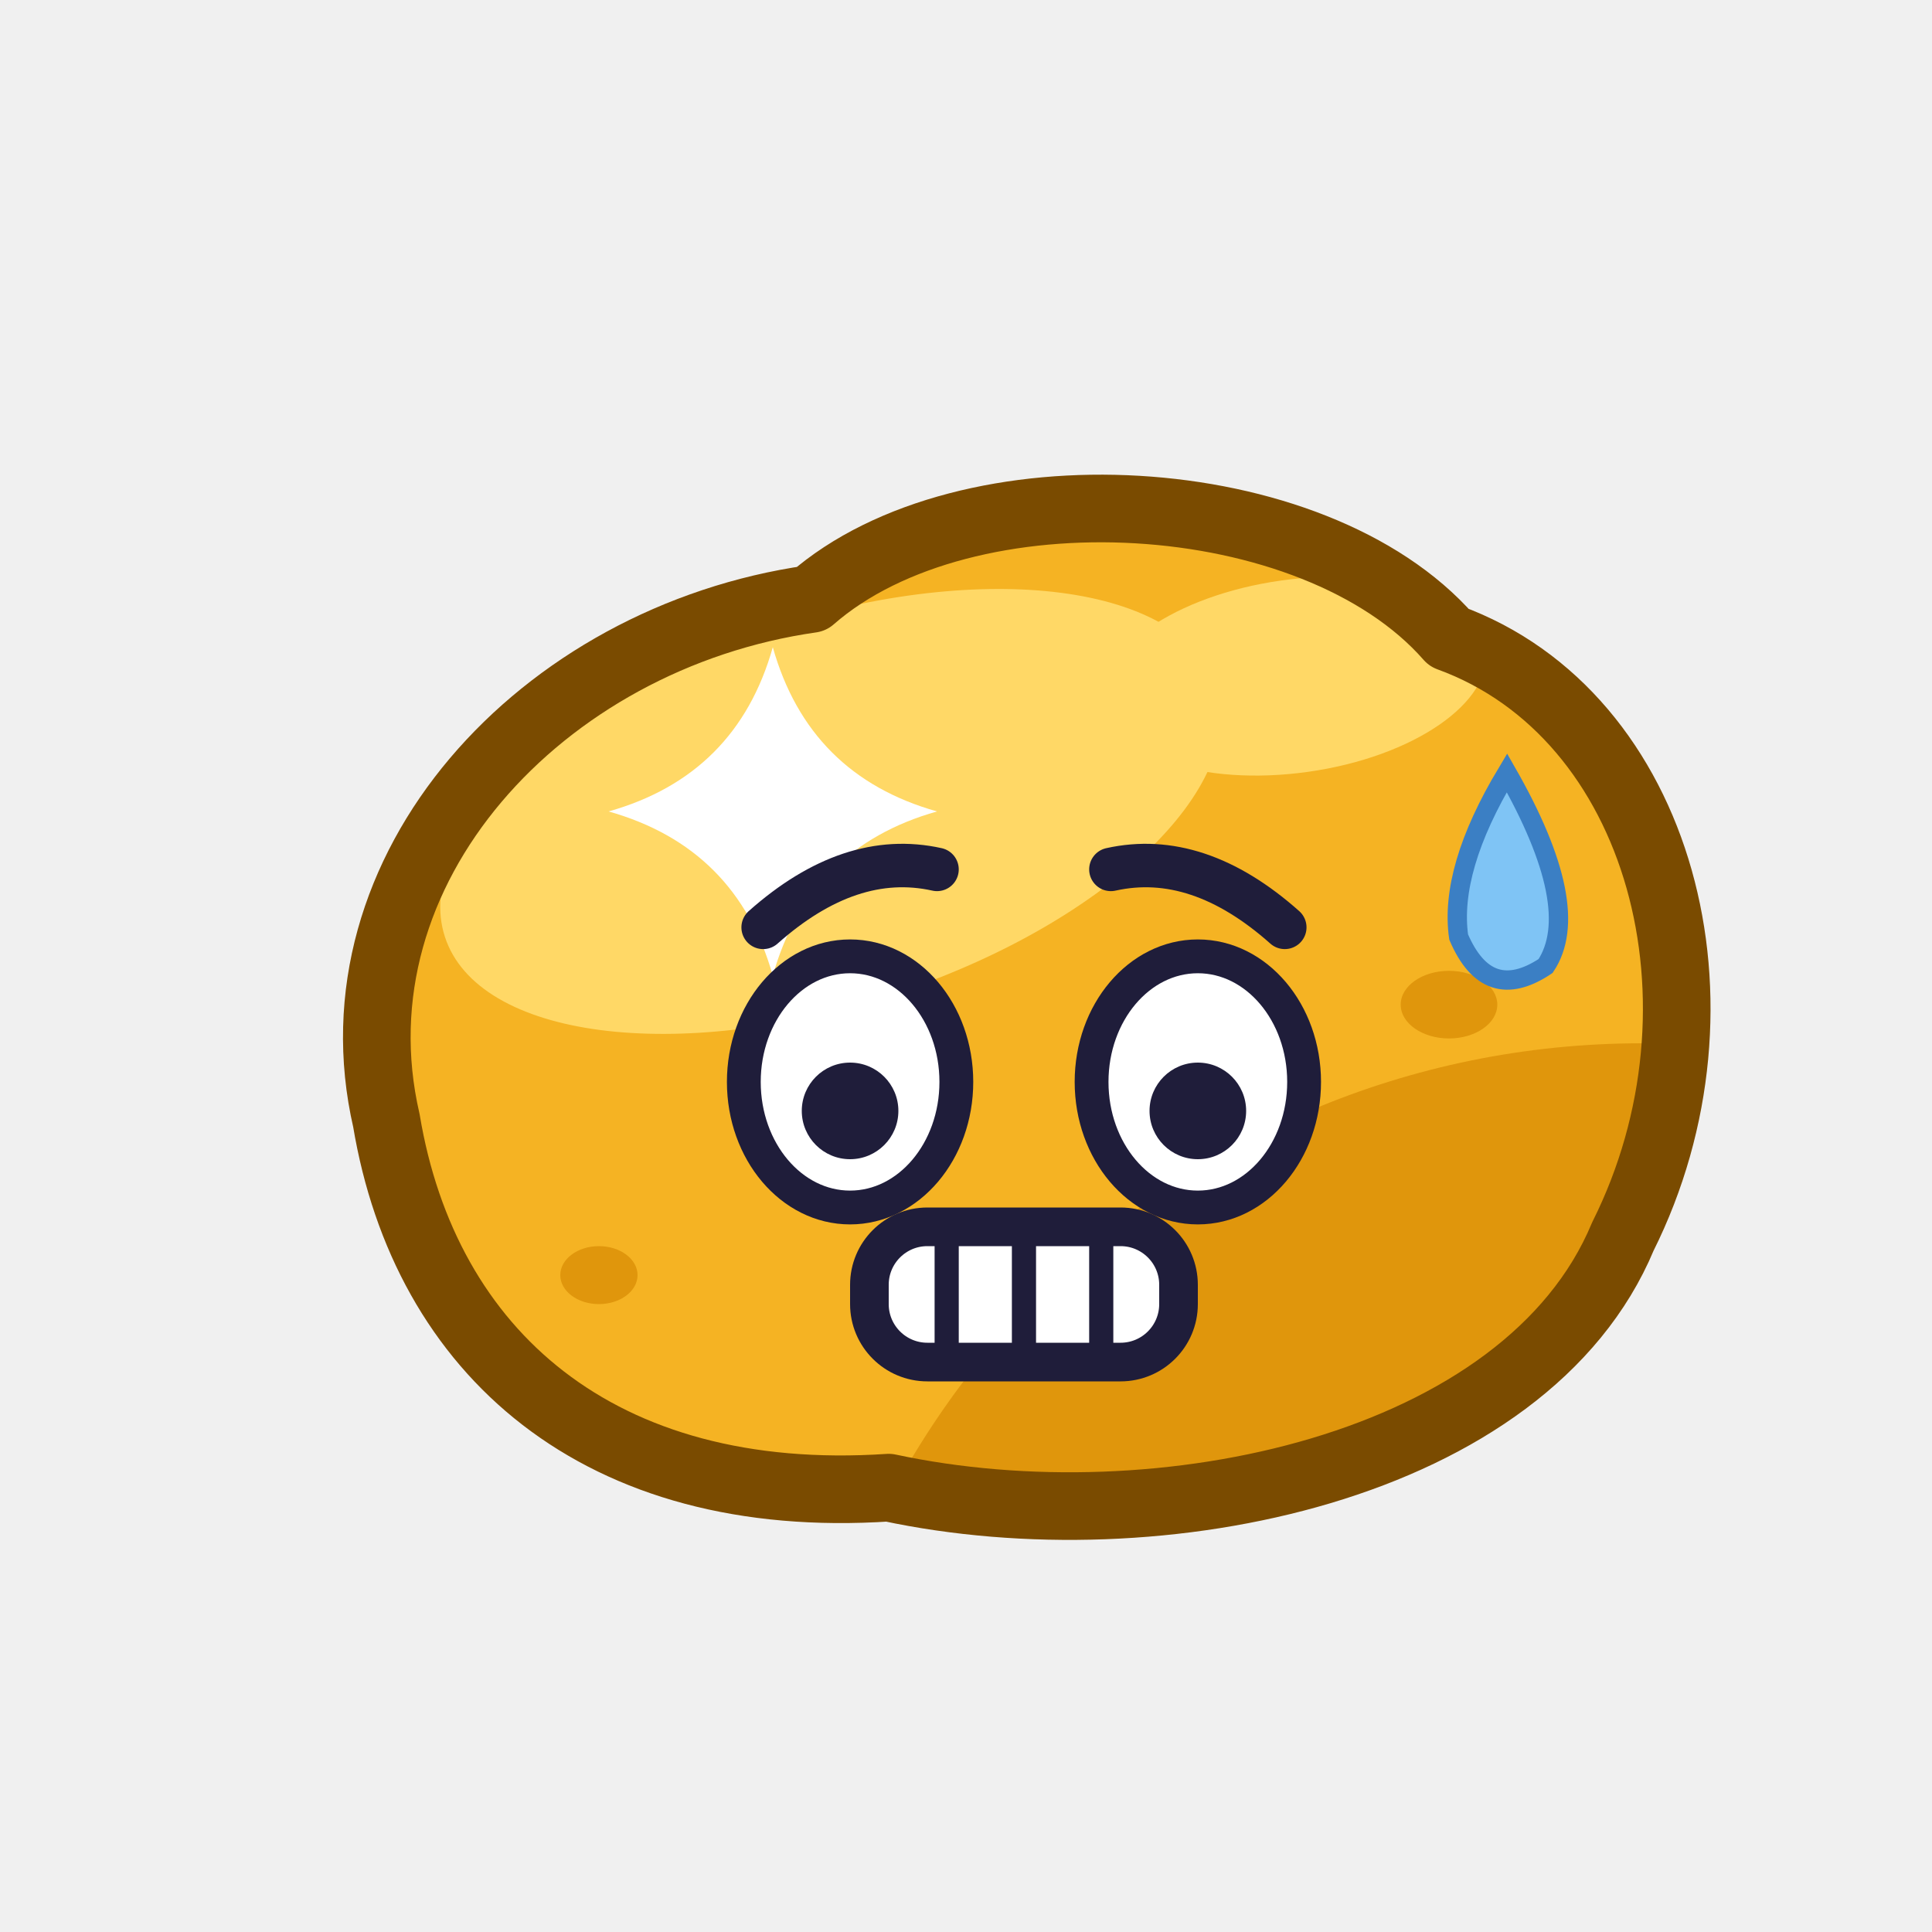
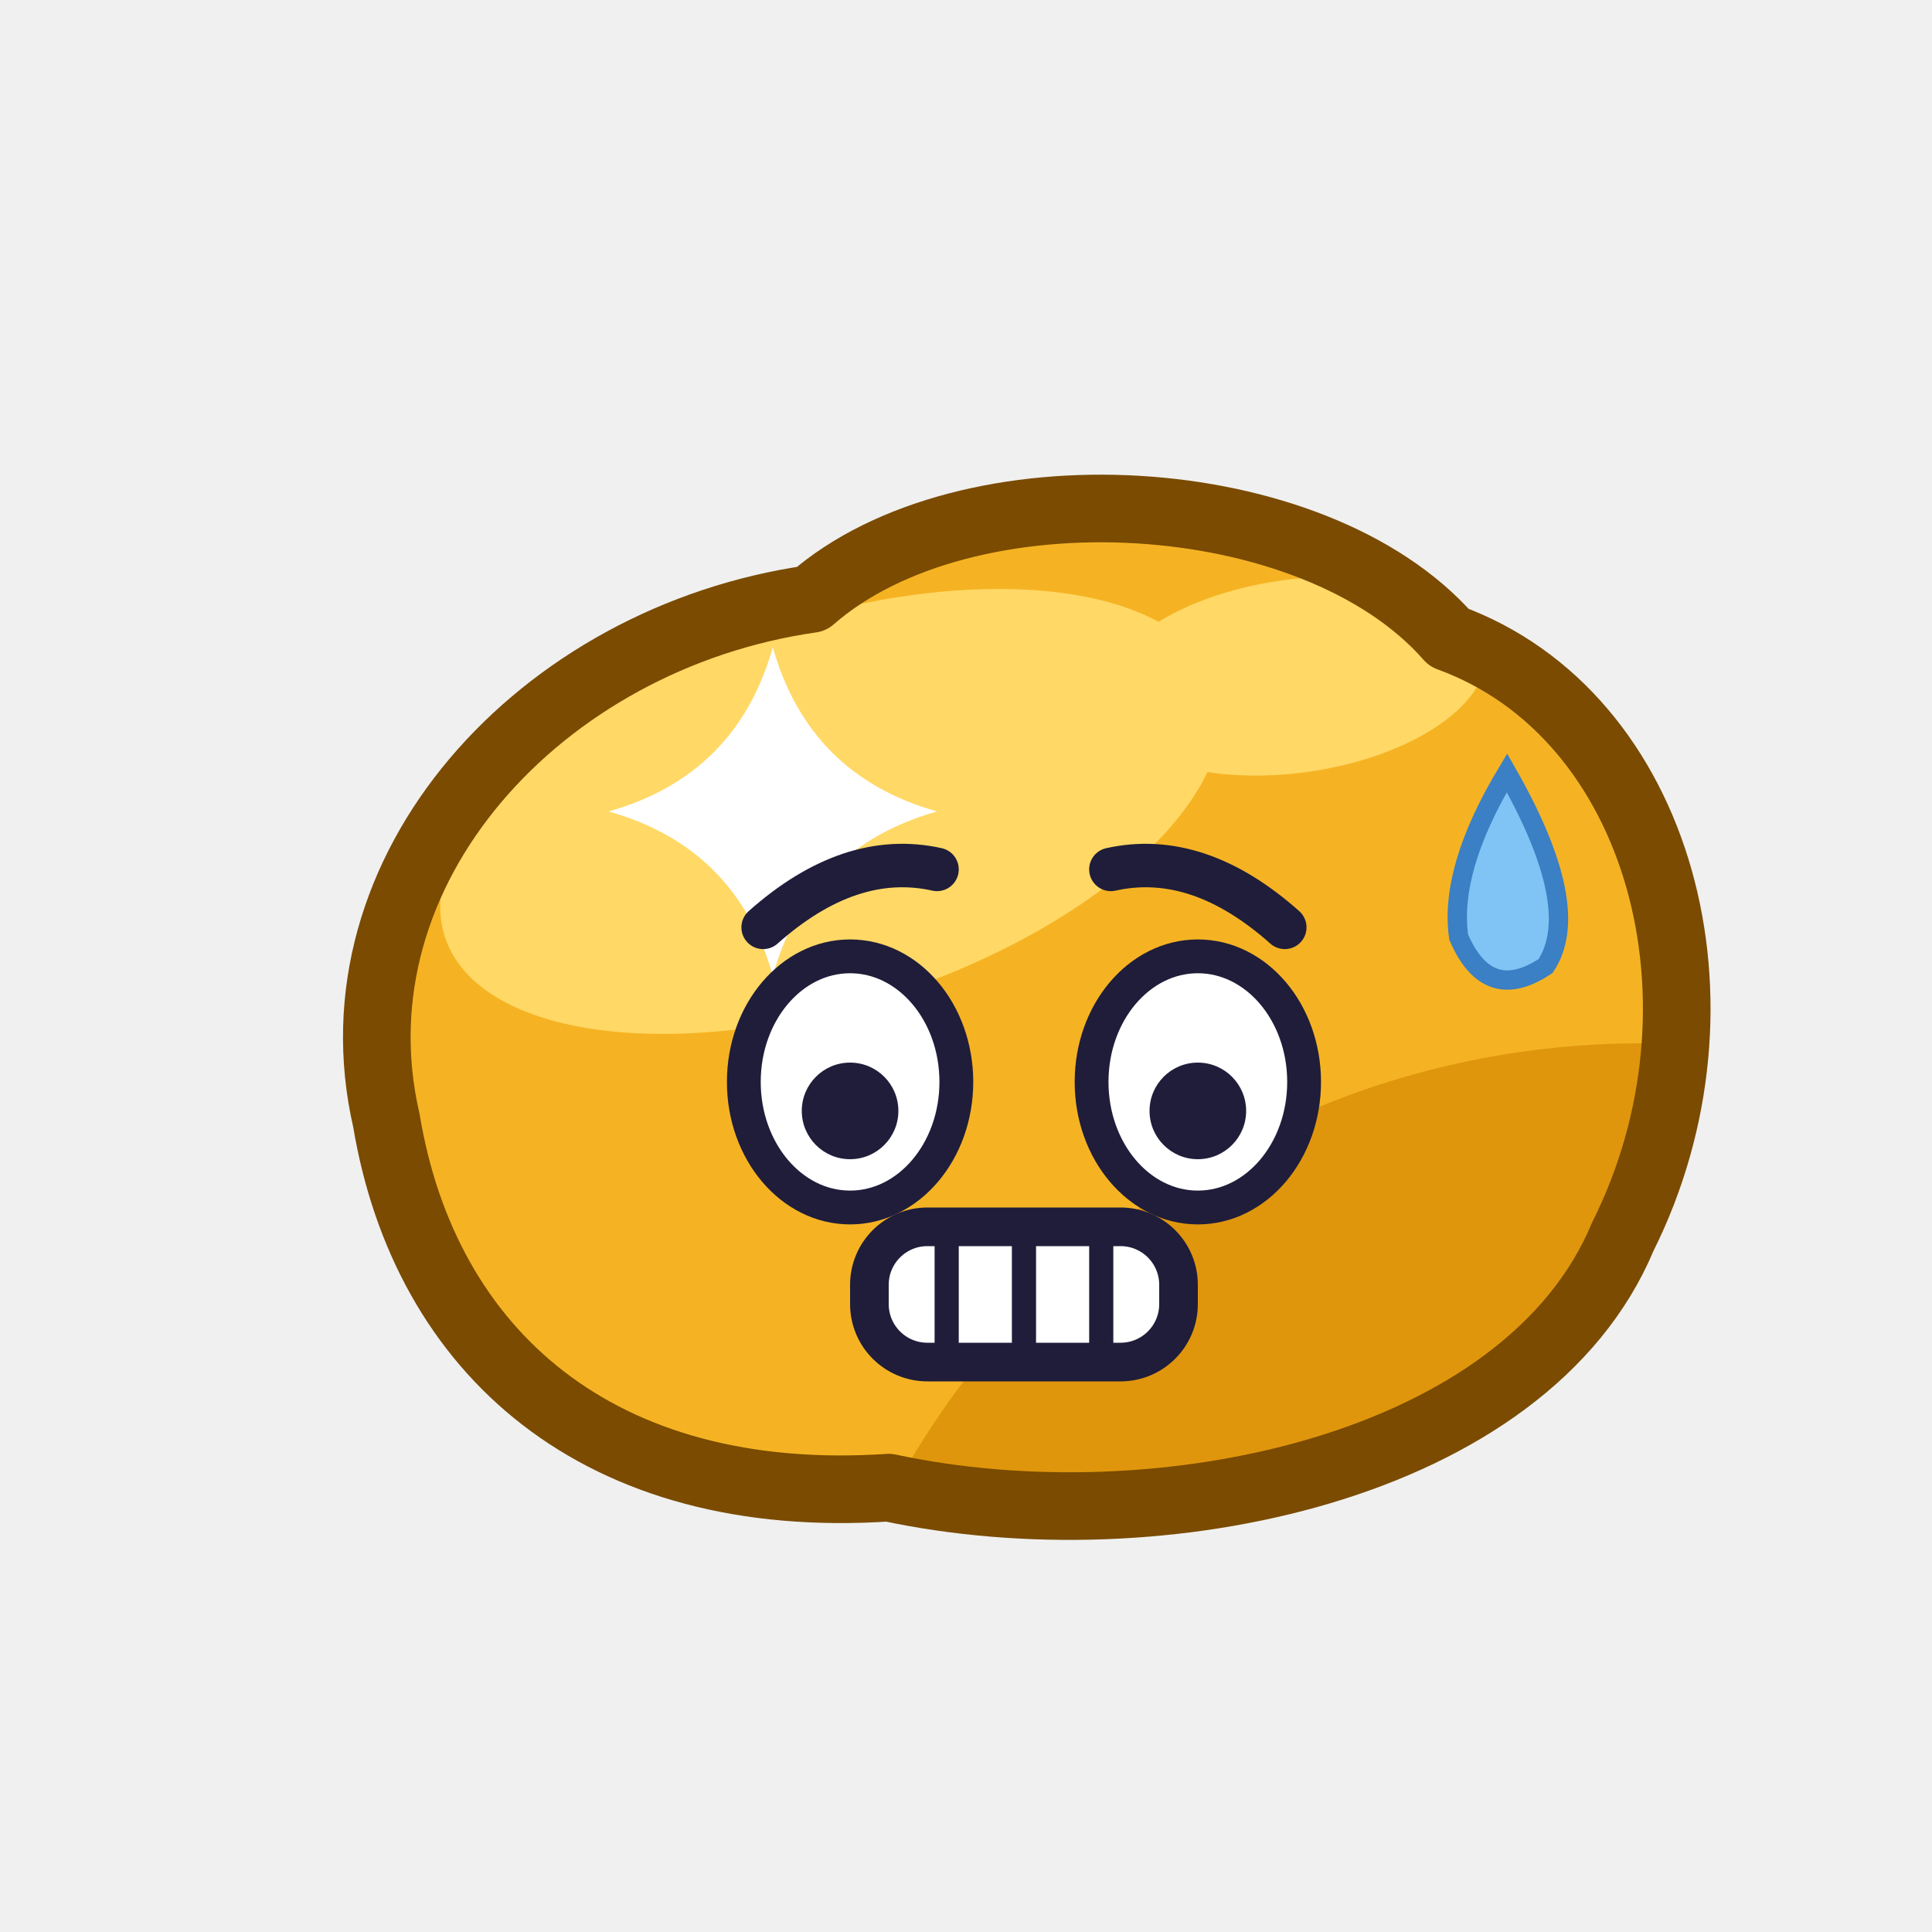
<svg xmlns="http://www.w3.org/2000/svg" viewBox="0 0 200 200" role="img" aria-label="Pépite peur">
  <defs>
    <clipPath id="cp-peur">
      <path d="M40,116 C34,90 56,66 84,62 C100,48 136,50 150,66 C172,74 180,104 168,128 C158,152 120,160 92,154 C62,156 44,140 40,116 Z" />
    </clipPath>
  </defs>
  <path d="M40,116 C34,90 56,66 84,62 C100,48 136,50 150,66 C172,74 180,104 168,128 C158,152 120,160 92,154 C62,156 44,140 40,116 Z" fill="#F5B323" />
  <g clip-path="url(#cp-peur)">
    <circle cx="170" cy="196" r="88" fill="#E0960C" />
    <ellipse cx="86" cy="84" rx="42" ry="20" transform="rotate(-18 86 84)" fill="#FFD866" />
    <ellipse cx="134" cy="70" rx="20" ry="10" transform="rotate(-8 134 70)" fill="#FFD866" />
-     <ellipse cx="150" cy="104" rx="5" ry="3.5" fill="#E0960C" />
-     <ellipse cx="62" cy="132" rx="4" ry="3" fill="#E0960C" />
  </g>
  <path d="M40,116 C34,90 56,66 84,62 C100,48 136,50 150,66 C172,74 180,104 168,128 C158,152 120,160 92,154 C62,156 44,140 40,116 Z" fill="none" stroke="#7A4B00" stroke-width="7" stroke-linejoin="round" />
  <path d="M80,67 Q83.74,80.26 97,84 Q83.74,87.74 80,101 Q76.26,87.74 63,84 Q76.26,80.26 80,67 Z" fill="#fff" />
  <ellipse cx="88" cy="112" rx="11" ry="13" fill="#fff" stroke="#1F1D3A" stroke-width="3.5" />
  <circle cx="88" cy="115" r="5" fill="#1F1D3A" />
  <ellipse cx="124" cy="112" rx="11" ry="13" fill="#fff" stroke="#1F1D3A" stroke-width="3.5" />
  <circle cx="124" cy="115" r="5" fill="#1F1D3A" />
  <path d="M79,96 Q88,88 97,90 M133,96 Q124,88 115,90" stroke="#1F1D3A" stroke-width="4.5" stroke-linecap="round" fill="none" />
  <rect x="90" y="127" width="32" height="14" rx="6" fill="#fff" stroke="#1F1D3A" stroke-width="4" />
  <path d="M98,128 L98,140 M106,128 L106,140 M114,128 L114,140" stroke="#1F1D3A" stroke-width="2.5" />
  <path d="M156,80 Q164,94 160,100 Q154,104 151,97 Q150,90 156,80 Z" fill="#7FC4F5" stroke="#3B7FC4" stroke-width="2" />
</svg>
